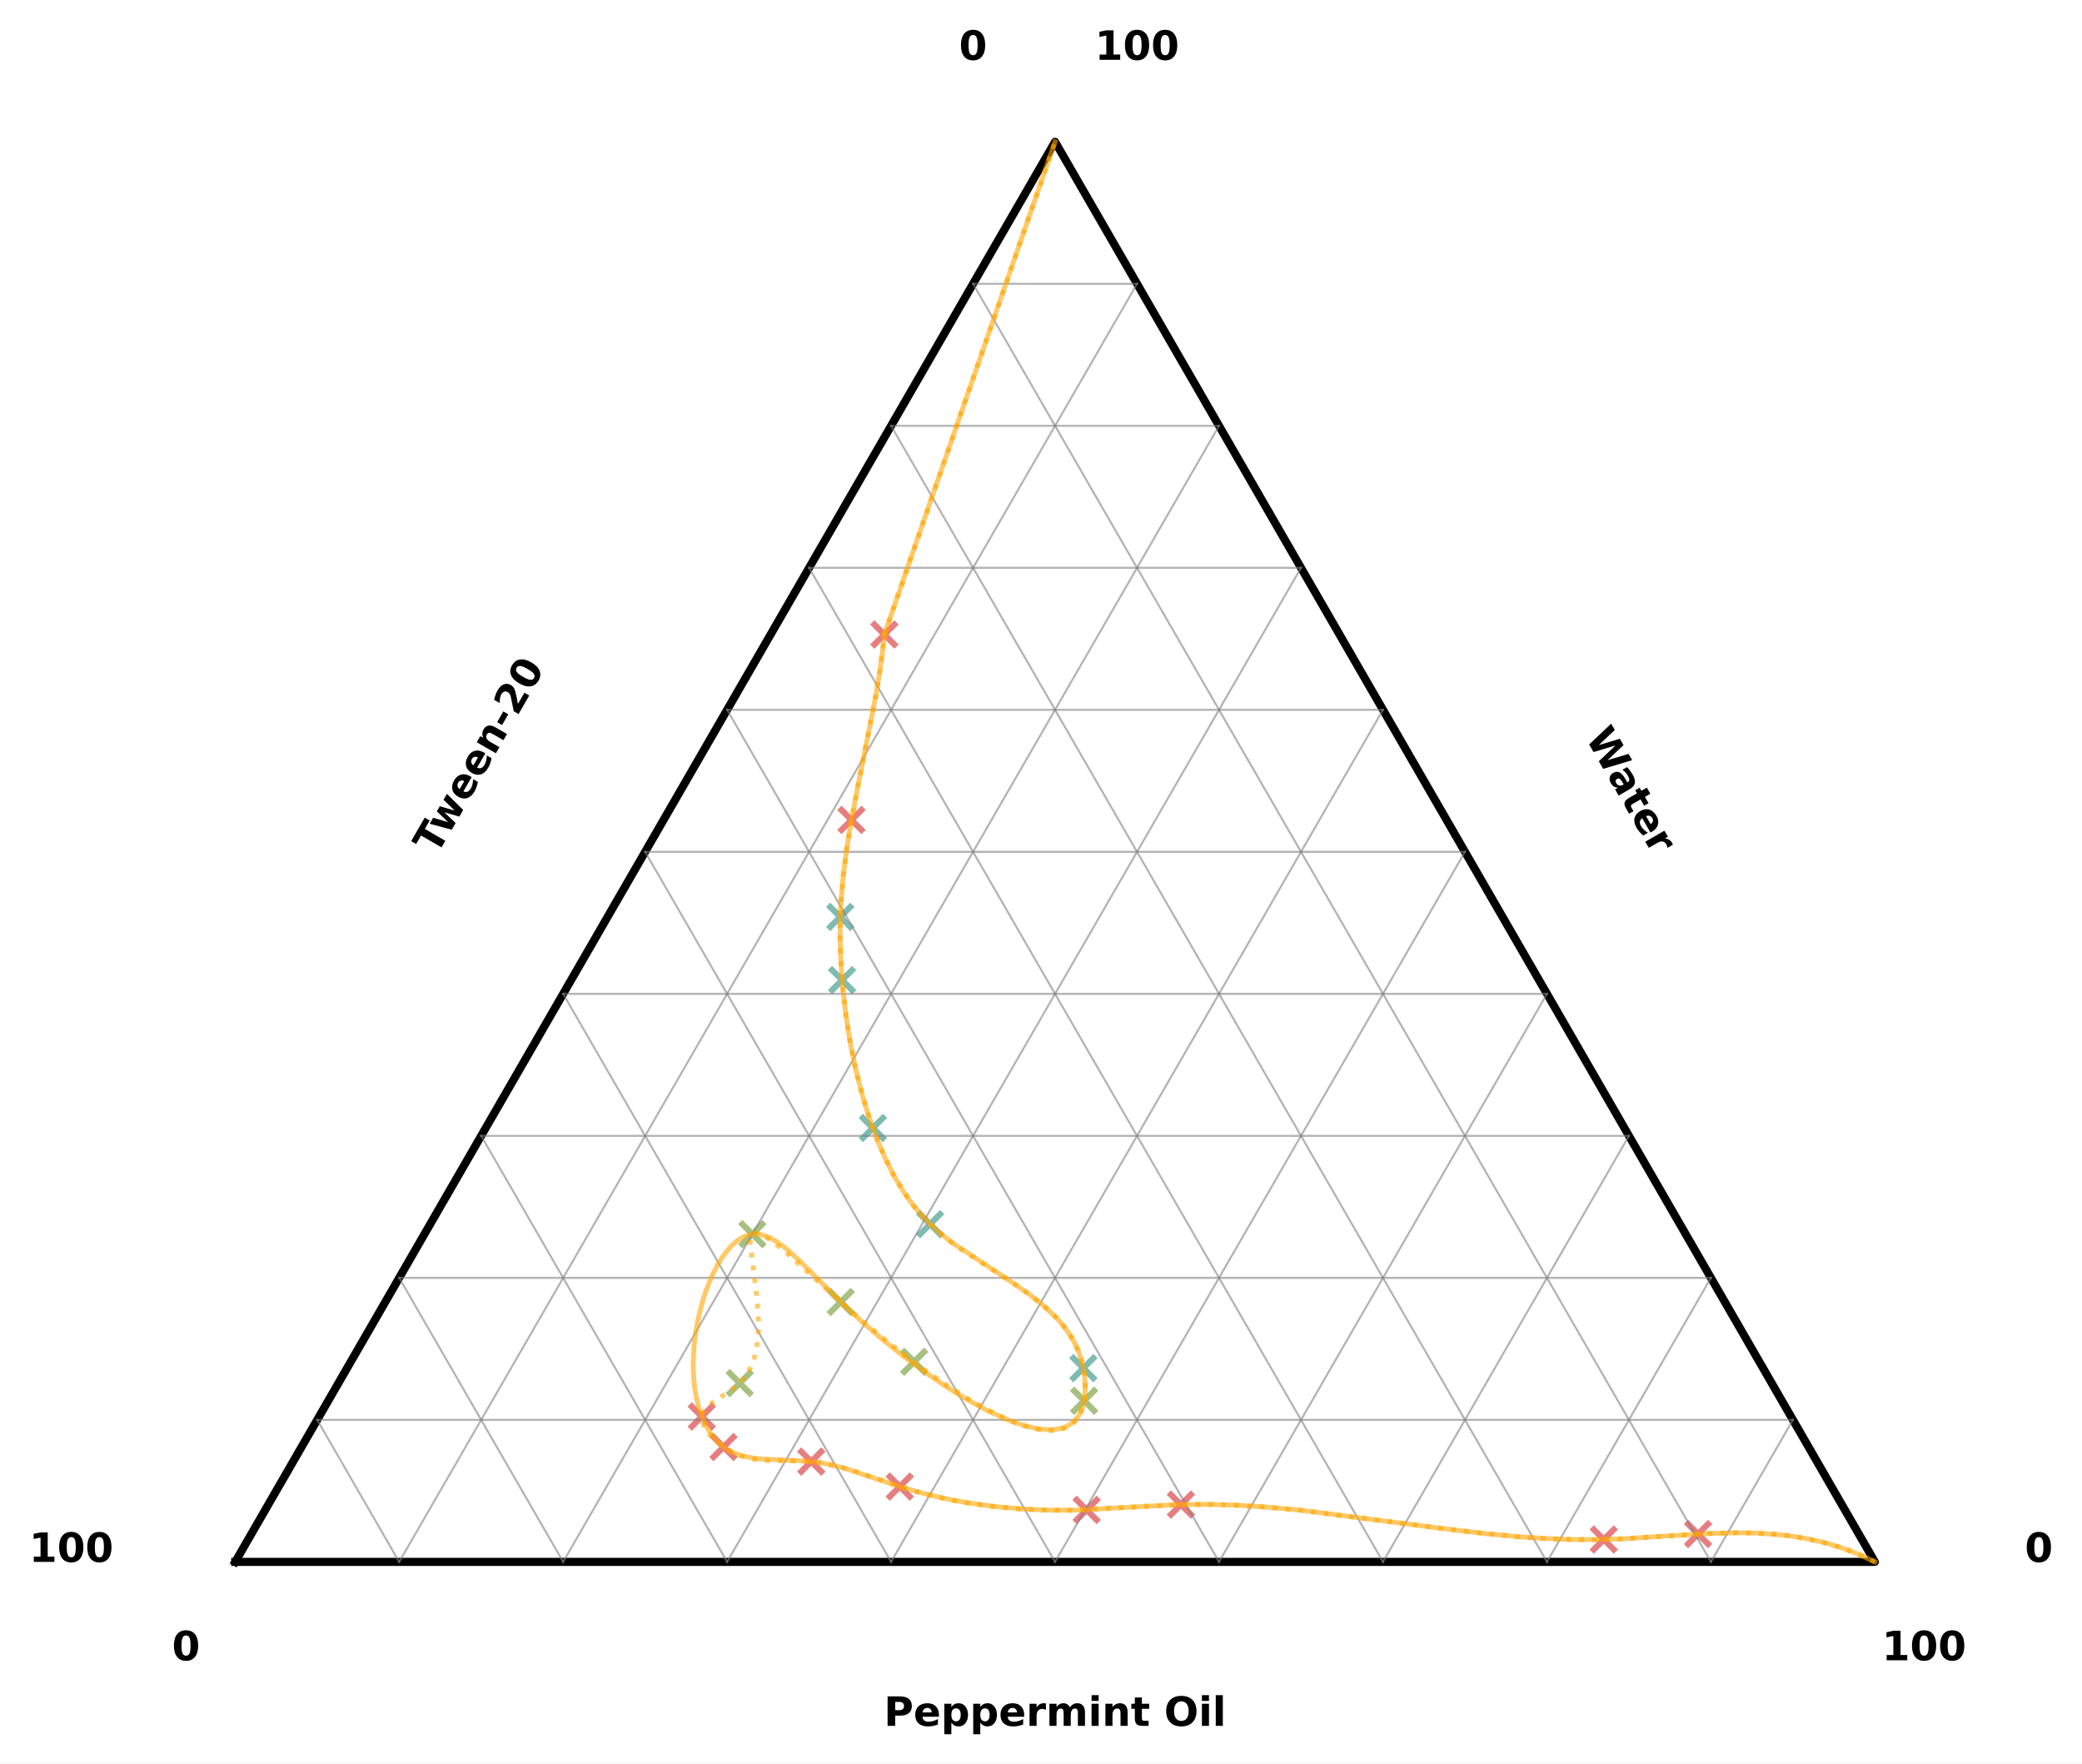
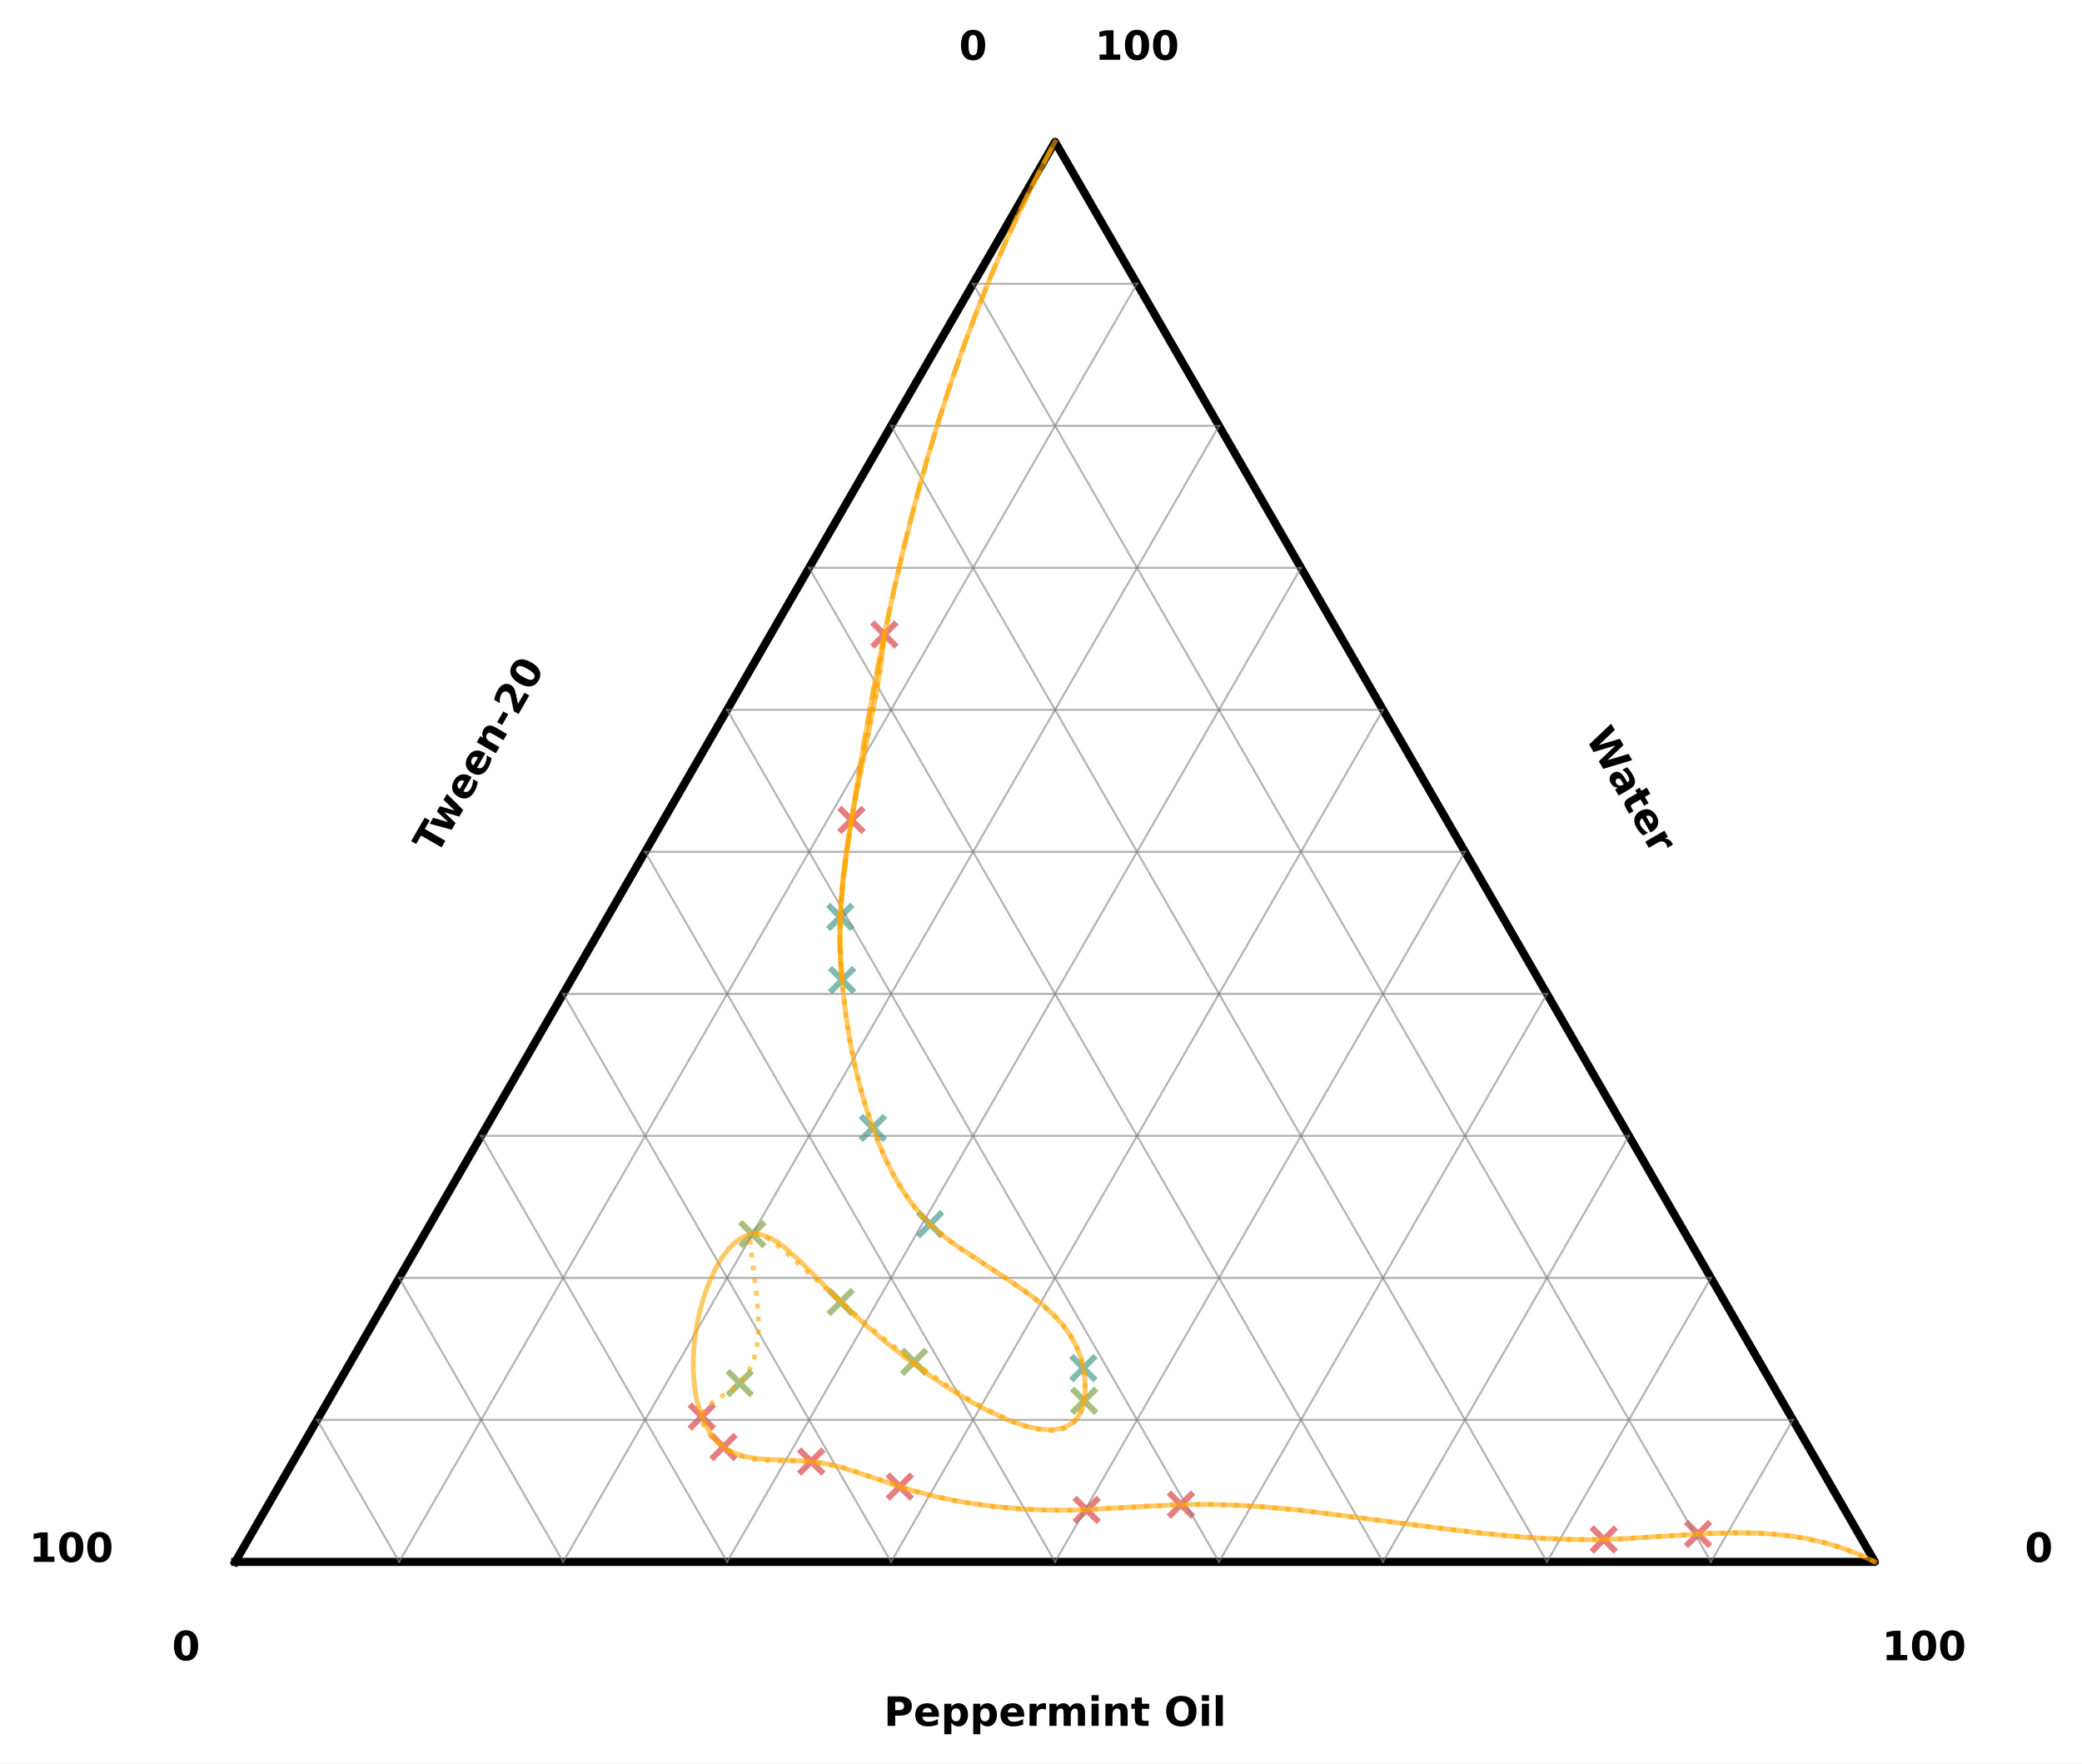
<svg xmlns="http://www.w3.org/2000/svg" xmlns:xlink="http://www.w3.org/1999/xlink" width="515.297pt" height="436.4pt" viewBox="0 0 515.297 436.4" version="1.1">
  <defs>
    <style type="text/css">*{stroke-linejoin: round; stroke-linecap: butt}</style>
  </defs>
  <g id="figure_1">
    <g id="patch_1">
      <path d="M 0 436.4  L 515.297 436.4  L 515.297 0  L 0 0  z " style="fill: #ffffff" />
    </g>
    <g id="axes_1">
      <g id="PathCollection_1">
        <defs>
-           <path id="m47f62cda09" d="M -3 3  L 3 -3  M -3 -3  L 3 3  " style="stroke: #e67e80; stroke-width: 1.5" />
+           <path id="m303a59c66f" d="M -3 3  L 3 -3  M -3 -3  L 3 3  " style="stroke: #e67e80; stroke-width: 1.5" />
        </defs>
-         <g clip-path="url(#pd0ca58fbb4)">
-           <use xlink:href="#m47f62cda09" x="420.272" y="379.647" style="fill: #e67e80; stroke: #e67e80; stroke-width: 1.5" />
-           <use xlink:href="#m47f62cda09" x="396.933" y="381.004" style="fill: #e67e80; stroke: #e67e80; stroke-width: 1.5" />
-           <use xlink:href="#m47f62cda09" x="292.284" y="372.372" style="fill: #e67e80; stroke: #e67e80; stroke-width: 1.5" />
-           <use xlink:href="#m47f62cda09" x="268.947" y="373.672" style="fill: #e67e80; stroke: #e67e80; stroke-width: 1.5" />
-           <use xlink:href="#m47f62cda09" x="222.698" y="367.901" style="fill: #e67e80; stroke: #e67e80; stroke-width: 1.5" />
-           <use xlink:href="#m47f62cda09" x="200.783" y="361.715" style="fill: #e67e80; stroke: #e67e80; stroke-width: 1.5" />
-           <use xlink:href="#m47f62cda09" x="179.069" y="358.112" style="fill: #e67e80; stroke: #e67e80; stroke-width: 1.5" />
-           <use xlink:href="#m47f62cda09" x="173.698" y="350.573" style="fill: #e67e80; stroke: #e67e80; stroke-width: 1.5" />
-           <use xlink:href="#m47f62cda09" x="210.74" y="202.925" style="fill: #e67e80; stroke: #e67e80; stroke-width: 1.5" />
-           <use xlink:href="#m47f62cda09" x="218.884" y="157.036" style="fill: #e67e80; stroke: #e67e80; stroke-width: 1.5" />
+         <g clip-path="url(#p354342a835)">
+           <use xlink:href="#m303a59c66f" x="420.272" y="379.647" style="fill: #e67e80; stroke: #e67e80; stroke-width: 1.5" />
+           <use xlink:href="#m303a59c66f" x="396.933" y="381.004" style="fill: #e67e80; stroke: #e67e80; stroke-width: 1.5" />
+           <use xlink:href="#m303a59c66f" x="292.284" y="372.372" style="fill: #e67e80; stroke: #e67e80; stroke-width: 1.5" />
+           <use xlink:href="#m303a59c66f" x="268.947" y="373.672" style="fill: #e67e80; stroke: #e67e80; stroke-width: 1.5" />
+           <use xlink:href="#m303a59c66f" x="222.698" y="367.901" style="fill: #e67e80; stroke: #e67e80; stroke-width: 1.5" />
+           <use xlink:href="#m303a59c66f" x="200.783" y="361.715" style="fill: #e67e80; stroke: #e67e80; stroke-width: 1.5" />
+           <use xlink:href="#m303a59c66f" x="179.069" y="358.112" style="fill: #e67e80; stroke: #e67e80; stroke-width: 1.5" />
+           <use xlink:href="#m303a59c66f" x="173.698" y="350.573" style="fill: #e67e80; stroke: #e67e80; stroke-width: 1.5" />
+           <use xlink:href="#m303a59c66f" x="210.74" y="202.925" style="fill: #e67e80; stroke: #e67e80; stroke-width: 1.5" />
+           <use xlink:href="#m303a59c66f" x="218.884" y="157.036" style="fill: #e67e80; stroke: #e67e80; stroke-width: 1.5" />
        </g>
      </g>
      <g id="PathCollection_2">
        <defs>
-           <path id="m0c39fc8bb0" d="M -3 3  L 3 -3  M -3 -3  L 3 3  " style="stroke: #a7c080; stroke-width: 1.5" />
+           <path id="mfe1fa11424" d="M -3 3  L 3 -3  M -3 -3  L 3 3  " style="stroke: #a7c080; stroke-width: 1.5" />
        </defs>
-         <g clip-path="url(#pd0ca58fbb4)">
-           <use xlink:href="#m0c39fc8bb0" x="268.323" y="346.657" style="fill: #a7c080; stroke: #a7c080; stroke-width: 1.5" />
-           <use xlink:href="#m0c39fc8bb0" x="226.264" y="337.021" style="fill: #a7c080; stroke: #a7c080; stroke-width: 1.5" />
-           <use xlink:href="#m0c39fc8bb0" x="208.079" y="322.221" style="fill: #a7c080; stroke: #a7c080; stroke-width: 1.5" />
-           <use xlink:href="#m0c39fc8bb0" x="183.086" y="342.3" style="fill: #a7c080; stroke: #a7c080; stroke-width: 1.5" />
-           <use xlink:href="#m0c39fc8bb0" x="186.207" y="305.435" style="fill: #a7c080; stroke: #a7c080; stroke-width: 1.5" />
+         <g clip-path="url(#p354342a835)">
+           <use xlink:href="#mfe1fa11424" x="268.323" y="346.657" style="fill: #a7c080; stroke: #a7c080; stroke-width: 1.5" />
+           <use xlink:href="#mfe1fa11424" x="226.264" y="337.021" style="fill: #a7c080; stroke: #a7c080; stroke-width: 1.5" />
+           <use xlink:href="#mfe1fa11424" x="208.079" y="322.221" style="fill: #a7c080; stroke: #a7c080; stroke-width: 1.5" />
+           <use xlink:href="#mfe1fa11424" x="183.086" y="342.3" style="fill: #a7c080; stroke: #a7c080; stroke-width: 1.5" />
+           <use xlink:href="#mfe1fa11424" x="186.207" y="305.435" style="fill: #a7c080; stroke: #a7c080; stroke-width: 1.5" />
        </g>
      </g>
      <g id="PathCollection_3">
        <defs>
-           <path id="me7acd7f8ee" d="M -3 3  L 3 -3  M -3 -3  L 3 3  " style="stroke: #7fbbb3; stroke-width: 1.5" />
+           <path id="md1e6edfc90" d="M -3 3  L 3 -3  M -3 -3  L 3 3  " style="stroke: #7fbbb3; stroke-width: 1.5" />
        </defs>
-         <g clip-path="url(#pd0ca58fbb4)">
-           <use xlink:href="#me7acd7f8ee" x="268.137" y="338.586" style="fill: #7fbbb3; stroke: #7fbbb3; stroke-width: 1.5" />
-           <use xlink:href="#me7acd7f8ee" x="230.196" y="302.962" style="fill: #7fbbb3; stroke: #7fbbb3; stroke-width: 1.5" />
-           <use xlink:href="#me7acd7f8ee" x="216.037" y="279.151" style="fill: #7fbbb3; stroke: #7fbbb3; stroke-width: 1.5" />
-           <use xlink:href="#me7acd7f8ee" x="208.424" y="242.556" style="fill: #7fbbb3; stroke: #7fbbb3; stroke-width: 1.5" />
-           <use xlink:href="#me7acd7f8ee" x="207.964" y="226.928" style="fill: #7fbbb3; stroke: #7fbbb3; stroke-width: 1.5" />
+         <g clip-path="url(#p354342a835)">
+           <use xlink:href="#md1e6edfc90" x="268.137" y="338.586" style="fill: #7fbbb3; stroke: #7fbbb3; stroke-width: 1.5" />
+           <use xlink:href="#md1e6edfc90" x="230.196" y="302.962" style="fill: #7fbbb3; stroke: #7fbbb3; stroke-width: 1.5" />
+           <use xlink:href="#md1e6edfc90" x="216.037" y="279.151" style="fill: #7fbbb3; stroke: #7fbbb3; stroke-width: 1.5" />
+           <use xlink:href="#md1e6edfc90" x="208.424" y="242.556" style="fill: #7fbbb3; stroke: #7fbbb3; stroke-width: 1.5" />
+           <use xlink:href="#md1e6edfc90" x="207.964" y="226.928" style="fill: #7fbbb3; stroke: #7fbbb3; stroke-width: 1.5" />
        </g>
      </g>
      <g id="line2d_1">
-         <path d="M 58.219 386.538  L 464.037 386.538  L 261.128 35.089  L 58.219 386.538  " clip-path="url(#pd0ca58fbb4)" style="fill: none; stroke: #000000; stroke-width: 2; stroke-linecap: square" />
+         <path d="M 58.219 386.538  L 464.037 386.538  L 261.128 35.089  L 58.219 386.538  " clip-path="url(#p354342a835)" style="fill: none; stroke: #000000; stroke-width: 2; stroke-linecap: square" />
      </g>
      <g id="line2d_2">
-         <path d="M 78.509 351.393  L 98.8 386.538  " clip-path="url(#pd0ca58fbb4)" style="fill: none; stroke: #808080; stroke-opacity: 0.6; stroke-width: 0.5; stroke-linecap: square" />
+         <path d="M 78.509 351.393  L 98.8 386.538  " clip-path="url(#p354342a835)" style="fill: none; stroke: #808080; stroke-opacity: 0.6; stroke-width: 0.5; stroke-linecap: square" />
      </g>
      <g id="line2d_3">
-         <path d="M 78.509 351.393  L 443.746 351.393  " clip-path="url(#pd0ca58fbb4)" style="fill: none; stroke: #808080; stroke-opacity: 0.6; stroke-width: 0.5; stroke-linecap: square" />
+         <path d="M 78.509 351.393  L 443.746 351.393  " clip-path="url(#p354342a835)" style="fill: none; stroke: #808080; stroke-opacity: 0.6; stroke-width: 0.5; stroke-linecap: square" />
      </g>
      <g id="line2d_4">
-         <path d="M 98.8 386.538  L 281.419 70.234  " clip-path="url(#pd0ca58fbb4)" style="fill: none; stroke: #808080; stroke-opacity: 0.6; stroke-width: 0.5; stroke-linecap: square" />
+         <path d="M 98.8 386.538  L 281.419 70.234  " clip-path="url(#p354342a835)" style="fill: none; stroke: #808080; stroke-opacity: 0.6; stroke-width: 0.5; stroke-linecap: square" />
      </g>
      <g id="line2d_5">
-         <path d="M 98.8 316.248  L 139.382 386.538  " clip-path="url(#pd0ca58fbb4)" style="fill: none; stroke: #808080; stroke-opacity: 0.6; stroke-width: 0.5; stroke-linecap: square" />
+         <path d="M 98.8 316.248  L 139.382 386.538  " clip-path="url(#p354342a835)" style="fill: none; stroke: #808080; stroke-opacity: 0.6; stroke-width: 0.5; stroke-linecap: square" />
      </g>
      <g id="line2d_6">
-         <path d="M 98.8 316.248  L 423.455 316.248  " clip-path="url(#pd0ca58fbb4)" style="fill: none; stroke: #808080; stroke-opacity: 0.6; stroke-width: 0.5; stroke-linecap: square" />
+         <path d="M 98.8 316.248  L 423.455 316.248  " clip-path="url(#p354342a835)" style="fill: none; stroke: #808080; stroke-opacity: 0.6; stroke-width: 0.5; stroke-linecap: square" />
      </g>
      <g id="line2d_7">
-         <path d="M 139.382 386.538  L 301.709 105.379  " clip-path="url(#pd0ca58fbb4)" style="fill: none; stroke: #808080; stroke-opacity: 0.6; stroke-width: 0.5; stroke-linecap: square" />
+         <path d="M 139.382 386.538  L 301.709 105.379  " clip-path="url(#p354342a835)" style="fill: none; stroke: #808080; stroke-opacity: 0.6; stroke-width: 0.5; stroke-linecap: square" />
      </g>
      <g id="line2d_8">
-         <path d="M 119.091 281.104  L 179.964 386.538  " clip-path="url(#pd0ca58fbb4)" style="fill: none; stroke: #808080; stroke-opacity: 0.6; stroke-width: 0.5; stroke-linecap: square" />
+         <path d="M 119.091 281.104  L 179.964 386.538  " clip-path="url(#p354342a835)" style="fill: none; stroke: #808080; stroke-opacity: 0.6; stroke-width: 0.5; stroke-linecap: square" />
      </g>
      <g id="line2d_9">
-         <path d="M 119.091 281.104  L 403.164 281.104  " clip-path="url(#pd0ca58fbb4)" style="fill: none; stroke: #808080; stroke-opacity: 0.6; stroke-width: 0.5; stroke-linecap: square" />
+         <path d="M 119.091 281.104  L 403.164 281.104  " clip-path="url(#p354342a835)" style="fill: none; stroke: #808080; stroke-opacity: 0.6; stroke-width: 0.5; stroke-linecap: square" />
      </g>
      <g id="line2d_10">
-         <path d="M 179.964 386.538  L 322 140.524  " clip-path="url(#pd0ca58fbb4)" style="fill: none; stroke: #808080; stroke-opacity: 0.6; stroke-width: 0.5; stroke-linecap: square" />
+         <path d="M 179.964 386.538  L 322 140.524  " clip-path="url(#p354342a835)" style="fill: none; stroke: #808080; stroke-opacity: 0.6; stroke-width: 0.5; stroke-linecap: square" />
      </g>
      <g id="line2d_11">
-         <path d="M 139.382 245.959  L 220.546 386.538  " clip-path="url(#pd0ca58fbb4)" style="fill: none; stroke: #808080; stroke-opacity: 0.6; stroke-width: 0.5; stroke-linecap: square" />
+         <path d="M 139.382 245.959  L 220.546 386.538  " clip-path="url(#p354342a835)" style="fill: none; stroke: #808080; stroke-opacity: 0.6; stroke-width: 0.5; stroke-linecap: square" />
      </g>
      <g id="line2d_12">
-         <path d="M 139.382 245.959  L 382.873 245.959  " clip-path="url(#pd0ca58fbb4)" style="fill: none; stroke: #808080; stroke-opacity: 0.6; stroke-width: 0.5; stroke-linecap: square" />
+         <path d="M 139.382 245.959  L 382.873 245.959  " clip-path="url(#p354342a835)" style="fill: none; stroke: #808080; stroke-opacity: 0.6; stroke-width: 0.5; stroke-linecap: square" />
      </g>
      <g id="line2d_13">
-         <path d="M 220.546 386.538  L 342.291 175.669  " clip-path="url(#pd0ca58fbb4)" style="fill: none; stroke: #808080; stroke-opacity: 0.6; stroke-width: 0.5; stroke-linecap: square" />
+         <path d="M 220.546 386.538  L 342.291 175.669  " clip-path="url(#p354342a835)" style="fill: none; stroke: #808080; stroke-opacity: 0.6; stroke-width: 0.5; stroke-linecap: square" />
      </g>
      <g id="line2d_14">
-         <path d="M 159.673 210.814  L 261.128 386.538  " clip-path="url(#pd0ca58fbb4)" style="fill: none; stroke: #808080; stroke-opacity: 0.6; stroke-width: 0.5; stroke-linecap: square" />
+         <path d="M 159.673 210.814  L 261.128 386.538  " clip-path="url(#p354342a835)" style="fill: none; stroke: #808080; stroke-opacity: 0.6; stroke-width: 0.5; stroke-linecap: square" />
      </g>
      <g id="line2d_15">
-         <path d="M 159.673 210.814  L 362.582 210.814  " clip-path="url(#pd0ca58fbb4)" style="fill: none; stroke: #808080; stroke-opacity: 0.6; stroke-width: 0.5; stroke-linecap: square" />
+         <path d="M 159.673 210.814  L 362.582 210.814  " clip-path="url(#p354342a835)" style="fill: none; stroke: #808080; stroke-opacity: 0.6; stroke-width: 0.5; stroke-linecap: square" />
      </g>
      <g id="line2d_16">
-         <path d="M 261.128 386.538  L 362.582 210.814  " clip-path="url(#pd0ca58fbb4)" style="fill: none; stroke: #808080; stroke-opacity: 0.6; stroke-width: 0.5; stroke-linecap: square" />
+         <path d="M 261.128 386.538  L 362.582 210.814  " clip-path="url(#p354342a835)" style="fill: none; stroke: #808080; stroke-opacity: 0.6; stroke-width: 0.5; stroke-linecap: square" />
      </g>
      <g id="line2d_17">
-         <path d="M 179.964 175.669  L 301.709 386.538  " clip-path="url(#pd0ca58fbb4)" style="fill: none; stroke: #808080; stroke-opacity: 0.6; stroke-width: 0.5; stroke-linecap: square" />
+         <path d="M 179.964 175.669  L 301.709 386.538  " clip-path="url(#p354342a835)" style="fill: none; stroke: #808080; stroke-opacity: 0.6; stroke-width: 0.5; stroke-linecap: square" />
      </g>
      <g id="line2d_18">
-         <path d="M 179.964 175.669  L 342.291 175.669  " clip-path="url(#pd0ca58fbb4)" style="fill: none; stroke: #808080; stroke-opacity: 0.6; stroke-width: 0.5; stroke-linecap: square" />
+         <path d="M 179.964 175.669  L 342.291 175.669  " clip-path="url(#p354342a835)" style="fill: none; stroke: #808080; stroke-opacity: 0.6; stroke-width: 0.5; stroke-linecap: square" />
      </g>
      <g id="line2d_19">
-         <path d="M 301.709 386.538  L 382.873 245.959  " clip-path="url(#pd0ca58fbb4)" style="fill: none; stroke: #808080; stroke-opacity: 0.6; stroke-width: 0.5; stroke-linecap: square" />
+         <path d="M 301.709 386.538  L 382.873 245.959  " clip-path="url(#p354342a835)" style="fill: none; stroke: #808080; stroke-opacity: 0.6; stroke-width: 0.5; stroke-linecap: square" />
      </g>
      <g id="line2d_20">
-         <path d="M 200.255 140.524  L 342.291 386.538  " clip-path="url(#pd0ca58fbb4)" style="fill: none; stroke: #808080; stroke-opacity: 0.6; stroke-width: 0.5; stroke-linecap: square" />
+         <path d="M 200.255 140.524  L 342.291 386.538  " clip-path="url(#p354342a835)" style="fill: none; stroke: #808080; stroke-opacity: 0.6; stroke-width: 0.5; stroke-linecap: square" />
      </g>
      <g id="line2d_21">
-         <path d="M 200.255 140.524  L 322 140.524  " clip-path="url(#pd0ca58fbb4)" style="fill: none; stroke: #808080; stroke-opacity: 0.6; stroke-width: 0.5; stroke-linecap: square" />
+         <path d="M 200.255 140.524  L 322 140.524  " clip-path="url(#p354342a835)" style="fill: none; stroke: #808080; stroke-opacity: 0.6; stroke-width: 0.5; stroke-linecap: square" />
      </g>
      <g id="line2d_22">
-         <path d="M 342.291 386.538  L 403.164 281.104  " clip-path="url(#pd0ca58fbb4)" style="fill: none; stroke: #808080; stroke-opacity: 0.6; stroke-width: 0.5; stroke-linecap: square" />
+         <path d="M 342.291 386.538  L 403.164 281.104  " clip-path="url(#p354342a835)" style="fill: none; stroke: #808080; stroke-opacity: 0.6; stroke-width: 0.5; stroke-linecap: square" />
      </g>
      <g id="line2d_23">
-         <path d="M 220.546 105.379  L 382.873 386.538  " clip-path="url(#pd0ca58fbb4)" style="fill: none; stroke: #808080; stroke-opacity: 0.6; stroke-width: 0.5; stroke-linecap: square" />
+         <path d="M 220.546 105.379  L 382.873 386.538  " clip-path="url(#p354342a835)" style="fill: none; stroke: #808080; stroke-opacity: 0.6; stroke-width: 0.5; stroke-linecap: square" />
      </g>
      <g id="line2d_24">
-         <path d="M 220.546 105.379  L 301.709 105.379  " clip-path="url(#pd0ca58fbb4)" style="fill: none; stroke: #808080; stroke-opacity: 0.6; stroke-width: 0.5; stroke-linecap: square" />
+         <path d="M 220.546 105.379  L 301.709 105.379  " clip-path="url(#p354342a835)" style="fill: none; stroke: #808080; stroke-opacity: 0.6; stroke-width: 0.5; stroke-linecap: square" />
      </g>
      <g id="line2d_25">
-         <path d="M 382.873 386.538  L 423.455 316.248  " clip-path="url(#pd0ca58fbb4)" style="fill: none; stroke: #808080; stroke-opacity: 0.6; stroke-width: 0.5; stroke-linecap: square" />
+         <path d="M 382.873 386.538  L 423.455 316.248  " clip-path="url(#p354342a835)" style="fill: none; stroke: #808080; stroke-opacity: 0.6; stroke-width: 0.5; stroke-linecap: square" />
      </g>
      <g id="line2d_26">
-         <path d="M 240.837 70.234  L 423.455 386.538  " clip-path="url(#pd0ca58fbb4)" style="fill: none; stroke: #808080; stroke-opacity: 0.6; stroke-width: 0.5; stroke-linecap: square" />
+         <path d="M 240.837 70.234  L 423.455 386.538  " clip-path="url(#p354342a835)" style="fill: none; stroke: #808080; stroke-opacity: 0.6; stroke-width: 0.5; stroke-linecap: square" />
      </g>
      <g id="line2d_27">
-         <path d="M 240.837 70.234  L 281.419 70.234  " clip-path="url(#pd0ca58fbb4)" style="fill: none; stroke: #808080; stroke-opacity: 0.6; stroke-width: 0.5; stroke-linecap: square" />
+         <path d="M 240.837 70.234  L 281.419 70.234  " clip-path="url(#p354342a835)" style="fill: none; stroke: #808080; stroke-opacity: 0.6; stroke-width: 0.5; stroke-linecap: square" />
      </g>
      <g id="line2d_28">
-         <path d="M 423.455 386.538  L 443.746 351.393  " clip-path="url(#pd0ca58fbb4)" style="fill: none; stroke: #808080; stroke-opacity: 0.6; stroke-width: 0.5; stroke-linecap: square" />
+         <path d="M 423.455 386.538  L 443.746 351.393  " clip-path="url(#p354342a835)" style="fill: none; stroke: #808080; stroke-opacity: 0.6; stroke-width: 0.5; stroke-linecap: square" />
      </g>
      <g id="line2d_29">
-         <path d="M 464.037 386.538  L 459.789 384.56  L 455.528 382.958  L 451.254 381.697  L 446.968 380.744  L 442.672 380.066  L 438.366 379.628  L 434.052 379.397  L 429.73 379.338  L 423.236 379.5  L 414.56 380.006  L 401.527 380.837  L 395.01 381.038  L 388.496 380.995  L 381.984 380.734  L 375.475 380.286  L 366.799 379.455  L 355.959 378.151  L 321.29 373.694  L 312.624 372.918  L 306.124 372.522  L 299.624 372.321  L 293.122 372.35  L 286.619 372.622  L 267.054 373.73  L 260.503 373.769  L 253.953 373.54  L 247.42 373.021  L 240.92 372.19  L 236.612 371.45  L 232.331 370.556  L 228.081 369.499  L 223.867 368.274  L 217.614 366.15  L 211.388 364.015  L 207.21 362.819  L 202.981 361.97  L 200.84 361.72  L 196.502 361.565  L 189.948 361.487  L 187.779 361.295  L 185.629 360.933  L 183.505 360.35  L 181.414 359.494  L 179.363 358.314  L 177.381 356.778  L 175.633 354.989  L 174.337 353.099  L 173.712 351.261  L 173.958 349.618  L 175.032 348.181  L 176.695 346.854  L 180.825 344.143  L 182.809 342.564  L 184.446 340.72  L 185.705 338.62  L 186.624 336.305  L 187.243 333.82  L 187.603 331.207  L 187.743 328.508  L 187.702 325.768  L 187.24 320.334  L 185.66 307.499  L 185.786 306.317  L 186.129 305.523  L 186.724 305.153  L 187.568 305.192  L 188.644 305.605  L 189.936 306.356  L 191.427 307.411  L 194.937 310.293  L 201.273 316.018  L 208.489 322.586  L 213.578 327.01  L 218.797 331.334  L 224.078 335.488  L 229.356 339.4  L 234.566 342.998  L 239.642 346.213  L 244.516 348.972  L 249.125 351.205  L 251.309 352.101  L 253.402 352.84  L 255.395 353.411  L 257.281 353.806  L 259.05 354.016  L 260.696 354.033  L 262.209 353.846  L 263.581 353.448  L 264.805 352.829  L 265.872 351.981  L 266.773 350.894  L 267.5 349.561  L 268.046 347.971  L 268.402 346.116  L 268.563 344.027  L 268.528 341.802  L 268.297 339.547  L 267.872 337.366  L 267.259 335.301  L 266.471 333.346  L 265.518 331.493  L 264.414 329.734  L 263.17 328.062  L 261.799 326.467  L 260.313 324.942  L 257.044 322.07  L 253.459 319.382  L 249.657 316.814  L 237.915 309.183  L 234.212 306.45  L 230.778 303.516  L 229.191 301.954  L 226.29 298.635  L 223.725 295.087  L 221.459 291.348  L 219.458 287.454  L 217.686 283.441  L 216.108 279.347  L 214.691 275.203  L 213.425 271.021  L 211.796 264.682  L 210.474 258.279  L 209.439 251.824  L 208.673 245.331  L 208.159 238.814  L 207.919 232.288  L 207.937 227.94  L 208.114 223.6  L 208.658 217.104  L 209.481 210.625  L 210.521 204.161  L 212.138 195.562  L 216.805 171.999  L 217.845 165.585  L 218.669 159.173  L 218.884 157.036  L 218.884 157.036  " clip-path="url(#pd0ca58fbb4)" style="fill: none; stroke-dasharray: 1.2,1.98; stroke-dashoffset: 0; stroke: #ffa500; stroke-opacity: 0.6; stroke-width: 1.2" />
+         <path d="M 464.037 386.538  L 459.789 384.56  L 455.528 382.958  L 451.254 381.697  L 446.968 380.744  L 442.672 380.066  L 438.366 379.628  L 434.052 379.397  L 429.73 379.338  L 423.236 379.5  L 414.56 380.006  L 401.527 380.837  L 395.01 381.038  L 388.496 380.995  L 381.984 380.734  L 375.475 380.286  L 366.799 379.455  L 355.959 378.151  L 321.29 373.694  L 312.624 372.918  L 306.124 372.522  L 299.624 372.321  L 293.122 372.35  L 286.619 372.622  L 267.054 373.73  L 260.503 373.769  L 253.953 373.54  L 247.42 373.021  L 240.92 372.19  L 236.612 371.45  L 232.331 370.556  L 228.081 369.499  L 223.867 368.274  L 217.614 366.15  L 211.388 364.015  L 207.21 362.819  L 202.981 361.97  L 200.84 361.72  L 196.502 361.565  L 189.948 361.487  L 187.779 361.295  L 185.629 360.933  L 183.505 360.35  L 181.414 359.494  L 179.363 358.314  L 177.381 356.778  L 175.633 354.989  L 174.337 353.099  L 173.712 351.261  L 173.958 349.618  L 175.032 348.181  L 176.695 346.854  L 180.825 344.143  L 182.809 342.564  L 184.446 340.72  L 185.705 338.62  L 186.624 336.305  L 187.243 333.82  L 187.603 331.207  L 187.743 328.508  L 187.702 325.768  L 187.24 320.334  L 185.66 307.499  L 185.786 306.317  L 186.129 305.523  L 186.724 305.153  L 187.568 305.192  L 188.644 305.605  L 189.936 306.356  L 191.427 307.411  L 194.937 310.293  L 201.273 316.018  L 208.489 322.586  L 213.578 327.01  L 218.797 331.334  L 224.078 335.488  L 229.356 339.4  L 234.566 342.998  L 239.642 346.213  L 244.516 348.972  L 249.125 351.205  L 251.309 352.101  L 253.402 352.84  L 255.395 353.411  L 257.281 353.806  L 259.05 354.016  L 260.696 354.033  L 262.209 353.846  L 263.581 353.448  L 264.805 352.829  L 265.872 351.981  L 266.773 350.894  L 267.5 349.561  L 268.046 347.971  L 268.402 346.116  L 268.563 344.027  L 268.528 341.802  L 268.297 339.547  L 267.872 337.366  L 267.259 335.301  L 266.471 333.346  L 265.518 331.493  L 264.414 329.734  L 263.17 328.062  L 261.799 326.467  L 260.313 324.942  L 257.044 322.07  L 253.459 319.382  L 249.657 316.814  L 237.915 309.183  L 234.212 306.45  L 230.778 303.516  L 229.191 301.954  L 226.29 298.635  L 223.725 295.087  L 221.459 291.348  L 219.458 287.454  L 217.686 283.441  L 216.108 279.347  L 214.691 275.203  L 213.425 271.021  L 211.796 264.682  L 210.474 258.279  L 209.439 251.824  L 208.673 245.331  L 208.159 238.814  L 207.919 232.288  L 207.937 227.94  L 208.114 223.6  L 208.658 217.104  L 209.481 210.625  L 210.521 204.161  L 212.138 195.562  L 216.805 171.999  L 217.845 165.585  L 218.669 159.173  L 218.884 157.036  L 218.884 157.036  " clip-path="url(#p354342a835)" style="fill: none; stroke-dasharray: 1.2,1.98; stroke-dashoffset: 0; stroke: #ffa500; stroke-opacity: 0.6; stroke-width: 1.2" />
      </g>
      <g id="line2d_30">
-         <path d="M 218.884 157.036  L 261.128 35.089  " clip-path="url(#pd0ca58fbb4)" style="fill: none; stroke-dasharray: 1.2,1.98; stroke-dashoffset: 0; stroke: #ffa500; stroke-opacity: 0.6; stroke-width: 1.2" />
+         <path d="M 208.424 242.556  L 208.031 238.225  L 207.854 233.902  L 207.889 228.866  L 208.146 223.839  L 208.66 218.103  L 209.549 210.946  L 211.047 200.947  L 213.723 184.569  L 216.262 170.385  L 218.753 157.674  L 221.313 145.724  L 223.93 134.531  L 226.585 124.091  L 229.454 113.706  L 232.339 104.067  L 235.44 94.484  L 238.525 85.638  L 241.82 76.846  L 245.336 68.11  L 248.788 60.099  L 252.447 52.141  L 256.322 44.237  L 260.422 36.391  L 261.128 35.089  L 261.128 35.089  " clip-path="url(#p354342a835)" style="fill: none; stroke-dasharray: 4.44,1.92; stroke-dashoffset: 0; stroke: #ffa500; stroke-opacity: 0.6; stroke-width: 1.2" />
      </g>
      <g id="line2d_31">
-         <path d="M 464.037 386.538  L 459.805 384.567  L 455.561 382.968  L 451.304 381.709  L 447.036 380.756  L 442.758 380.076  L 438.47 379.635  L 434.174 379.4  L 429.871 379.337  L 423.404 379.493  L 414.765 379.993  L 401.786 380.825  L 395.295 381.034  L 388.806 381.002  L 382.318 380.75  L 375.833 380.311  L 367.189 379.492  L 356.388 378.2  L 321.856 373.744  L 313.228 372.955  L 306.759 372.545  L 300.291 372.327  L 293.823 372.334  L 287.356 372.585  L 265.683 373.753  L 259.124 373.72  L 252.566 373.416  L 246.035 372.823  L 239.556 371.925  L 235.279 371.149  L 231.045 370.224  L 226.861 369.147  L 222.735 367.913  L 208.424 363.187  L 204.161 362.207  L 201.966 361.856  L 197.431 361.477  L 188.287 361.075  L 186.116 360.8  L 184.036 360.37  L 182.07 359.742  L 180.24 358.874  L 178.569 357.723  L 177.072 356.275  L 175.754 354.562  L 174.617 352.622  L 173.666 350.491  L 172.902 348.203  L 172.318 345.784  L 171.907 343.256  L 171.662 340.643  L 171.574 337.968  L 171.637 335.254  L 171.841 332.524  L 172.181 329.802  L 172.647 327.109  L 173.233 324.47  L 173.931 321.908  L 174.733 319.446  L 175.632 317.106  L 176.619 314.913  L 177.688 312.888  L 178.83 311.056  L 180.039 309.439  L 181.305 308.061  L 182.622 306.945  L 183.983 306.113  L 185.378 305.589  L 186.801 305.396  L 188.251 305.534  L 189.731 305.98  L 191.247 306.707  L 192.805 307.689  L 194.41 308.9  L 197.782 311.902  L 203.328 317.463  L 209.585 323.663  L 214.175 327.855  L 219.023 331.984  L 224.047 335.976  L 229.166 339.753  L 234.298 343.24  L 239.363 346.359  L 244.279 349.035  L 248.965 351.191  L 251.197 352.05  L 253.34 352.751  L 255.385 353.283  L 257.322 353.638  L 259.14 353.805  L 260.83 353.775  L 262.381 353.539  L 263.783 353.087  L 265.026 352.41  L 266.1 351.497  L 266.995 350.34  L 267.699 348.929  L 268.205 347.254  L 268.501 345.312  L 268.588 343.166  L 268.471 340.924  L 268.157 338.692  L 267.651 336.561  L 266.965 334.544  L 266.11 332.634  L 265.099 330.822  L 263.943 329.101  L 262.654 327.464  L 261.244 325.901  L 258.109 322.967  L 254.633 320.238  L 250.911 317.649  L 235.475 307.424  L 231.956 304.581  L 228.76 301.499  L 225.922 298.161  L 223.41 294.6  L 221.19 290.854  L 219.227 286.958  L 217.487 282.949  L 215.934 278.864  L 214.539 274.733  L 213.294 270.563  L 211.694 264.246  L 210.397 257.865  L 209.385 251.434  L 208.638 244.966  L 208.14 238.475  L 207.915 231.976  L 207.944 227.646  L 208.131 223.324  L 208.685 216.855  L 209.513 210.403  L 210.555 203.966  L 212.169 195.403  L 216.816 171.937  L 217.851 165.55  L 218.67 159.164  L 218.884 157.036  L 218.884 157.036  " clip-path="url(#pd0ca58fbb4)" style="fill: none; stroke: #ffa500; stroke-opacity: 0.6; stroke-width: 1.2; stroke-linecap: square" />
+         <path d="M 464.037 386.538  L 459.805 384.567  L 455.561 382.968  L 451.304 381.709  L 447.036 380.756  L 442.758 380.076  L 438.47 379.635  L 434.174 379.4  L 429.871 379.337  L 423.404 379.493  L 414.765 379.993  L 401.786 380.825  L 395.295 381.034  L 388.806 381.002  L 382.318 380.75  L 375.833 380.311  L 367.189 379.492  L 356.388 378.2  L 321.856 373.744  L 313.228 372.955  L 306.759 372.545  L 300.291 372.327  L 293.823 372.334  L 287.356 372.585  L 265.683 373.753  L 259.124 373.72  L 252.566 373.416  L 246.035 372.823  L 239.556 371.925  L 235.279 371.149  L 231.045 370.224  L 226.861 369.147  L 222.735 367.913  L 208.424 363.187  L 204.161 362.207  L 201.966 361.856  L 197.431 361.477  L 188.287 361.075  L 186.116 360.8  L 184.036 360.37  L 182.07 359.742  L 180.24 358.874  L 178.569 357.723  L 177.072 356.275  L 175.754 354.562  L 174.617 352.622  L 173.666 350.491  L 172.902 348.203  L 172.318 345.784  L 171.907 343.256  L 171.662 340.643  L 171.574 337.968  L 171.637 335.254  L 171.841 332.524  L 172.181 329.802  L 172.647 327.109  L 173.233 324.47  L 173.931 321.908  L 174.733 319.446  L 175.632 317.106  L 176.619 314.913  L 177.688 312.888  L 178.83 311.056  L 180.039 309.439  L 181.305 308.061  L 182.622 306.945  L 183.983 306.113  L 185.378 305.589  L 186.801 305.396  L 188.251 305.534  L 189.731 305.98  L 191.247 306.707  L 192.805 307.689  L 194.41 308.9  L 197.782 311.902  L 203.328 317.463  L 209.585 323.663  L 214.175 327.855  L 219.023 331.984  L 224.047 335.976  L 229.166 339.753  L 234.298 343.24  L 239.363 346.359  L 244.279 349.035  L 248.965 351.191  L 251.197 352.05  L 253.34 352.751  L 255.385 353.283  L 257.322 353.638  L 259.14 353.805  L 260.83 353.775  L 262.381 353.539  L 263.783 353.087  L 265.026 352.41  L 266.1 351.497  L 266.995 350.34  L 267.699 348.929  L 268.205 347.254  L 268.501 345.312  L 268.588 343.166  L 268.471 340.924  L 268.157 338.692  L 267.651 336.561  L 266.965 334.544  L 266.11 332.634  L 265.099 330.822  L 263.943 329.101  L 262.654 327.464  L 261.244 325.901  L 258.109 322.967  L 254.633 320.238  L 250.911 317.649  L 235.475 307.424  L 231.956 304.581  L 228.76 301.499  L 225.922 298.161  L 223.41 294.6  L 221.19 290.854  L 219.227 286.958  L 217.487 282.949  L 215.934 278.864  L 214.539 274.733  L 213.294 270.563  L 211.694 264.246  L 210.397 257.865  L 209.385 251.434  L 208.638 244.966  L 208.14 238.475  L 207.915 231.976  L 207.944 227.646  L 208.131 223.324  L 208.685 216.855  L 209.513 210.403  L 210.555 203.966  L 212.169 195.403  L 216.816 171.937  L 217.851 165.55  L 218.67 159.164  L 218.884 157.036  L 218.884 157.036  " clip-path="url(#p354342a835)" style="fill: none; stroke: #ffa500; stroke-opacity: 0.6; stroke-width: 1.2; stroke-linecap: square" />
      </g>
      <g id="line2d_32">
-         <path d="M 218.884 157.036  L 261.128 35.089  " clip-path="url(#pd0ca58fbb4)" style="fill: none; stroke: #ffa500; stroke-opacity: 0.6; stroke-width: 1.2; stroke-linecap: square" />
+         <path d="M 208.424 242.556  L 208.031 238.225  L 207.854 233.902  L 207.889 228.866  L 208.146 223.839  L 208.66 218.103  L 209.549 210.946  L 211.047 200.947  L 213.723 184.569  L 216.262 170.385  L 218.753 157.674  L 221.313 145.724  L 223.93 134.531  L 226.585 124.091  L 229.454 113.706  L 232.339 104.067  L 235.44 94.484  L 238.525 85.638  L 241.82 76.846  L 245.336 68.11  L 248.788 60.099  L 252.447 52.141  L 256.322 44.237  L 260.422 36.391  L 261.128 35.089  L 261.128 35.089  " clip-path="url(#p354342a835)" style="fill: none; stroke: #ffa500; stroke-opacity: 0.6; stroke-width: 1.2; stroke-linecap: square" />
      </g>
      <g id="text_1">
        <g transform="translate(237.3578 14.79844) scale(0.1 -0.1)">
          <defs>
            <path id="DejaVuSans-Bold-30" d="M 2944 2338  Q 2944 3213 2780 3570  Q 2616 3928 2228 3928  Q 1841 3928 1675 3570  Q 1509 3213 1509 2338  Q 1509 1453 1675 1090  Q 1841 728 2228 728  Q 2613 728 2778 1090  Q 2944 1453 2944 2338  z M 4147 2328  Q 4147 1169 3647 539  Q 3147 -91 2228 -91  Q 1306 -91 806 539  Q 306 1169 306 2328  Q 306 3491 806 4120  Q 1306 4750 2228 4750  Q 3147 4750 3647 4120  Q 4147 3491 4147 2328  z " transform="scale(0.015625)" />
          </defs>
          <use xlink:href="#DejaVuSans-Bold-30" />
        </g>
      </g>
      <g id="text_2">
        <g transform="translate(270.9818 14.79844) scale(0.1 -0.1)">
          <defs>
            <path id="DejaVuSans-Bold-31" d="M 750 831  L 1813 831  L 1813 3847  L 722 3622  L 722 4441  L 1806 4666  L 2950 4666  L 2950 831  L 4013 831  L 4013 0  L 750 0  L 750 831  z " transform="scale(0.015625)" />
          </defs>
          <use xlink:href="#DejaVuSans-Bold-31" />
          <use xlink:href="#DejaVuSans-Bold-30" transform="translate(69.58008 0)" />
          <use xlink:href="#DejaVuSans-Bold-30" transform="translate(139.1602 0)" />
        </g>
      </g>
      <g id="text_3">
        <g transform="translate(7.2 386.5382) scale(0.1 -0.1)">
          <use xlink:href="#DejaVuSans-Bold-31" />
          <use xlink:href="#DejaVuSans-Bold-30" transform="translate(69.58008 0)" />
          <use xlink:href="#DejaVuSans-Bold-30" transform="translate(139.1602 0)" />
        </g>
      </g>
      <g id="text_4">
        <g transform="translate(42.56509 410.8873) scale(0.1 -0.1)">
          <use xlink:href="#DejaVuSans-Bold-30" />
        </g>
      </g>
      <g id="text_5">
        <g transform="translate(465.7745 410.8873) scale(0.1 -0.1)">
          <use xlink:href="#DejaVuSans-Bold-31" />
          <use xlink:href="#DejaVuSans-Bold-30" transform="translate(69.58008 0)" />
          <use xlink:href="#DejaVuSans-Bold-30" transform="translate(139.1602 0)" />
        </g>
      </g>
      <g id="text_6">
        <g transform="translate(501.1396 386.5382) scale(0.1 -0.1)">
          <use xlink:href="#DejaVuSans-Bold-30" />
        </g>
      </g>
      <g id="text_7">
        <g transform="translate(108.0532 211.8536) rotate(-60) scale(0.1 -0.1)">
          <defs>
            <path id="DejaVuSans-Bold-54" d="M 31 4666  L 4331 4666  L 4331 3756  L 2784 3756  L 2784 0  L 1581 0  L 1581 3756  L 31 3756  L 31 4666  z " transform="scale(0.015625)" />
            <path id="DejaVuSans-Bold-77" d="M 225 3500  L 1313 3500  L 1900 1088  L 2491 3500  L 3425 3500  L 4013 1113  L 4603 3500  L 5691 3500  L 4769 0  L 3547 0  L 2956 2406  L 2369 0  L 1147 0  L 225 3500  z " transform="scale(0.015625)" />
            <path id="DejaVuSans-Bold-65" d="M 4031 1759  L 4031 1441  L 1416 1441  Q 1456 1047 1700 850  Q 1944 653 2381 653  Q 2734 653 3104 758  Q 3475 863 3866 1075  L 3866 213  Q 3469 63 3072 -14  Q 2675 -91 2278 -91  Q 1328 -91 801 392  Q 275 875 275 1747  Q 275 2603 792 3093  Q 1309 3584 2216 3584  Q 3041 3584 3536 3087  Q 4031 2591 4031 1759  z M 2881 2131  Q 2881 2450 2695 2645  Q 2509 2841 2209 2841  Q 1884 2841 1681 2658  Q 1478 2475 1428 2131  L 2881 2131  z " transform="scale(0.015625)" />
            <path id="DejaVuSans-Bold-6e" d="M 4056 2131  L 4056 0  L 2931 0  L 2931 347  L 2931 1631  Q 2931 2084 2911 2256  Q 2891 2428 2841 2509  Q 2775 2619 2662 2680  Q 2550 2741 2406 2741  Q 2056 2741 1856 2470  Q 1656 2200 1656 1722  L 1656 0  L 538 0  L 538 3500  L 1656 3500  L 1656 2988  Q 1909 3294 2193 3439  Q 2478 3584 2822 3584  Q 3428 3584 3742 3212  Q 4056 2841 4056 2131  z " transform="scale(0.015625)" />
            <path id="DejaVuSans-Bold-2d" d="M 347 2297  L 2309 2297  L 2309 1388  L 347 1388  L 347 2297  z " transform="scale(0.015625)" />
            <path id="DejaVuSans-Bold-32" d="M 1844 884  L 3897 884  L 3897 0  L 506 0  L 506 884  L 2209 2388  Q 2438 2594 2547 2791  Q 2656 2988 2656 3200  Q 2656 3528 2436 3728  Q 2216 3928 1850 3928  Q 1569 3928 1234 3808  Q 900 3688 519 3450  L 519 4475  Q 925 4609 1322 4679  Q 1719 4750 2100 4750  Q 2938 4750 3402 4381  Q 3866 4013 3866 3353  Q 3866 2972 3669 2642  Q 3472 2313 2841 1759  L 1844 884  z " transform="scale(0.015625)" />
          </defs>
          <use xlink:href="#DejaVuSans-Bold-54" />
          <use xlink:href="#DejaVuSans-Bold-77" transform="translate(57.21289 0)" />
          <use xlink:href="#DejaVuSans-Bold-65" transform="translate(149.5957 0)" />
          <use xlink:href="#DejaVuSans-Bold-65" transform="translate(217.418 0)" />
          <use xlink:href="#DejaVuSans-Bold-6e" transform="translate(285.2402 0)" />
          <use xlink:href="#DejaVuSans-Bold-2d" transform="translate(356.4316 0)" />
          <use xlink:href="#DejaVuSans-Bold-32" transform="translate(397.9355 0)" />
          <use xlink:href="#DejaVuSans-Bold-30" transform="translate(467.5156 0)" />
        </g>
      </g>
      <g id="text_8">
        <g transform="translate(392.297 182.4872) rotate(-300) scale(0.1 -0.1)">
          <defs>
            <path id="DejaVuSans-Bold-57" d="M 191 4666  L 1344 4666  L 2150 1275  L 2950 4666  L 4109 4666  L 4909 1275  L 5716 4666  L 6859 4666  L 5759 0  L 4372 0  L 3525 3547  L 2688 0  L 1300 0  L 191 4666  z " transform="scale(0.015625)" />
            <path id="DejaVuSans-Bold-61" d="M 2106 1575  Q 1756 1575 1579 1456  Q 1403 1338 1403 1106  Q 1403 894 1545 773  Q 1688 653 1941 653  Q 2256 653 2472 879  Q 2688 1106 2688 1447  L 2688 1575  L 2106 1575  z M 3816 1997  L 3816 0  L 2688 0  L 2688 519  Q 2463 200 2181 54  Q 1900 -91 1497 -91  Q 953 -91 614 226  Q 275 544 275 1050  Q 275 1666 698 1953  Q 1122 2241 2028 2241  L 2688 2241  L 2688 2328  Q 2688 2594 2478 2717  Q 2269 2841 1825 2841  Q 1466 2841 1156 2769  Q 847 2697 581 2553  L 581 3406  Q 941 3494 1303 3539  Q 1666 3584 2028 3584  Q 2975 3584 3395 3211  Q 3816 2838 3816 1997  z " transform="scale(0.015625)" />
            <path id="DejaVuSans-Bold-74" d="M 1759 4494  L 1759 3500  L 2913 3500  L 2913 2700  L 1759 2700  L 1759 1216  Q 1759 972 1856 886  Q 1953 800 2241 800  L 2816 800  L 2816 0  L 1856 0  Q 1194 0 917 276  Q 641 553 641 1216  L 641 2700  L 84 2700  L 84 3500  L 641 3500  L 641 4494  L 1759 4494  z " transform="scale(0.015625)" />
            <path id="DejaVuSans-Bold-72" d="M 3138 2547  Q 2991 2616 2845 2648  Q 2700 2681 2553 2681  Q 2122 2681 1889 2404  Q 1656 2128 1656 1613  L 1656 0  L 538 0  L 538 3500  L 1656 3500  L 1656 2925  Q 1872 3269 2151 3426  Q 2431 3584 2822 3584  Q 2878 3584 2943 3579  Q 3009 3575 3134 3559  L 3138 2547  z " transform="scale(0.015625)" />
          </defs>
          <use xlink:href="#DejaVuSans-Bold-57" />
          <use xlink:href="#DejaVuSans-Bold-61" transform="translate(106.6777 0)" />
          <use xlink:href="#DejaVuSans-Bold-74" transform="translate(174.1582 0)" />
          <use xlink:href="#DejaVuSans-Bold-65" transform="translate(221.9609 0)" />
          <use xlink:href="#DejaVuSans-Bold-72" transform="translate(289.7832 0)" />
        </g>
      </g>
      <g id="text_9">
        <g transform="translate(218.7636 427.12) scale(0.1 -0.1)">
          <defs>
            <path id="DejaVuSans-Bold-50" d="M 588 4666  L 2584 4666  Q 3475 4666 3951 4270  Q 4428 3875 4428 3144  Q 4428 2409 3951 2014  Q 3475 1619 2584 1619  L 1791 1619  L 1791 0  L 588 0  L 588 4666  z M 1791 3794  L 1791 2491  L 2456 2491  Q 2806 2491 2997 2661  Q 3188 2831 3188 3144  Q 3188 3456 2997 3625  Q 2806 3794 2456 3794  L 1791 3794  z " transform="scale(0.015625)" />
            <path id="DejaVuSans-Bold-70" d="M 1656 506  L 1656 -1331  L 538 -1331  L 538 3500  L 1656 3500  L 1656 2988  Q 1888 3294 2169 3439  Q 2450 3584 2816 3584  Q 3463 3584 3878 3070  Q 4294 2556 4294 1747  Q 4294 938 3878 423  Q 3463 -91 2816 -91  Q 2450 -91 2169 54  Q 1888 200 1656 506  z M 2400 2772  Q 2041 2772 1848 2508  Q 1656 2244 1656 1747  Q 1656 1250 1848 986  Q 2041 722 2400 722  Q 2759 722 2948 984  Q 3138 1247 3138 1747  Q 3138 2247 2948 2509  Q 2759 2772 2400 2772  z " transform="scale(0.015625)" />
            <path id="DejaVuSans-Bold-6d" d="M 3781 2919  Q 3994 3244 4286 3414  Q 4578 3584 4928 3584  Q 5531 3584 5847 3212  Q 6163 2841 6163 2131  L 6163 0  L 5038 0  L 5038 1825  Q 5041 1866 5042 1909  Q 5044 1953 5044 2034  Q 5044 2406 4934 2573  Q 4825 2741 4581 2741  Q 4263 2741 4089 2478  Q 3916 2216 3909 1719  L 3909 0  L 2784 0  L 2784 1825  Q 2784 2406 2684 2573  Q 2584 2741 2328 2741  Q 2006 2741 1831 2477  Q 1656 2213 1656 1722  L 1656 0  L 531 0  L 531 3500  L 1656 3500  L 1656 2988  Q 1863 3284 2130 3434  Q 2397 3584 2719 3584  Q 3081 3584 3359 3409  Q 3638 3234 3781 2919  z " transform="scale(0.015625)" />
            <path id="DejaVuSans-Bold-69" d="M 538 3500  L 1656 3500  L 1656 0  L 538 0  L 538 3500  z M 538 4863  L 1656 4863  L 1656 3950  L 538 3950  L 538 4863  z " transform="scale(0.015625)" />
            <path id="DejaVuSans-Bold-20" transform="scale(0.015625)" />
            <path id="DejaVuSans-Bold-4f" d="M 2719 3878  Q 2169 3878 1866 3472  Q 1563 3066 1563 2328  Q 1563 1594 1866 1187  Q 2169 781 2719 781  Q 3272 781 3575 1187  Q 3878 1594 3878 2328  Q 3878 3066 3575 3472  Q 3272 3878 2719 3878  z M 2719 4750  Q 3844 4750 4481 4106  Q 5119 3463 5119 2328  Q 5119 1197 4481 553  Q 3844 -91 2719 -91  Q 1597 -91 958 553  Q 319 1197 319 2328  Q 319 3463 958 4106  Q 1597 4750 2719 4750  z " transform="scale(0.015625)" />
            <path id="DejaVuSans-Bold-6c" d="M 538 4863  L 1656 4863  L 1656 0  L 538 0  L 538 4863  z " transform="scale(0.015625)" />
          </defs>
          <use xlink:href="#DejaVuSans-Bold-50" />
          <use xlink:href="#DejaVuSans-Bold-65" transform="translate(73.29102 0)" />
          <use xlink:href="#DejaVuSans-Bold-70" transform="translate(141.1133 0)" />
          <use xlink:href="#DejaVuSans-Bold-70" transform="translate(212.6953 0)" />
          <use xlink:href="#DejaVuSans-Bold-65" transform="translate(284.2773 0)" />
          <use xlink:href="#DejaVuSans-Bold-72" transform="translate(352.0996 0)" />
          <use xlink:href="#DejaVuSans-Bold-6d" transform="translate(401.416 0)" />
          <use xlink:href="#DejaVuSans-Bold-69" transform="translate(505.6152 0)" />
          <use xlink:href="#DejaVuSans-Bold-6e" transform="translate(539.8926 0)" />
          <use xlink:href="#DejaVuSans-Bold-74" transform="translate(611.084 0)" />
          <use xlink:href="#DejaVuSans-Bold-20" transform="translate(658.8867 0)" />
          <use xlink:href="#DejaVuSans-Bold-4f" transform="translate(693.7012 0)" />
          <use xlink:href="#DejaVuSans-Bold-69" transform="translate(778.7109 0)" />
          <use xlink:href="#DejaVuSans-Bold-6c" transform="translate(812.9883 0)" />
        </g>
      </g>
    </g>
  </g>
  <defs>
-     <clipPath id="pd0ca58fbb4">
+     <clipPath id="p354342a835">
      <rect x="37.928" y="17.517" width="446.4" height="386.594" />
    </clipPath>
  </defs>
</svg>
